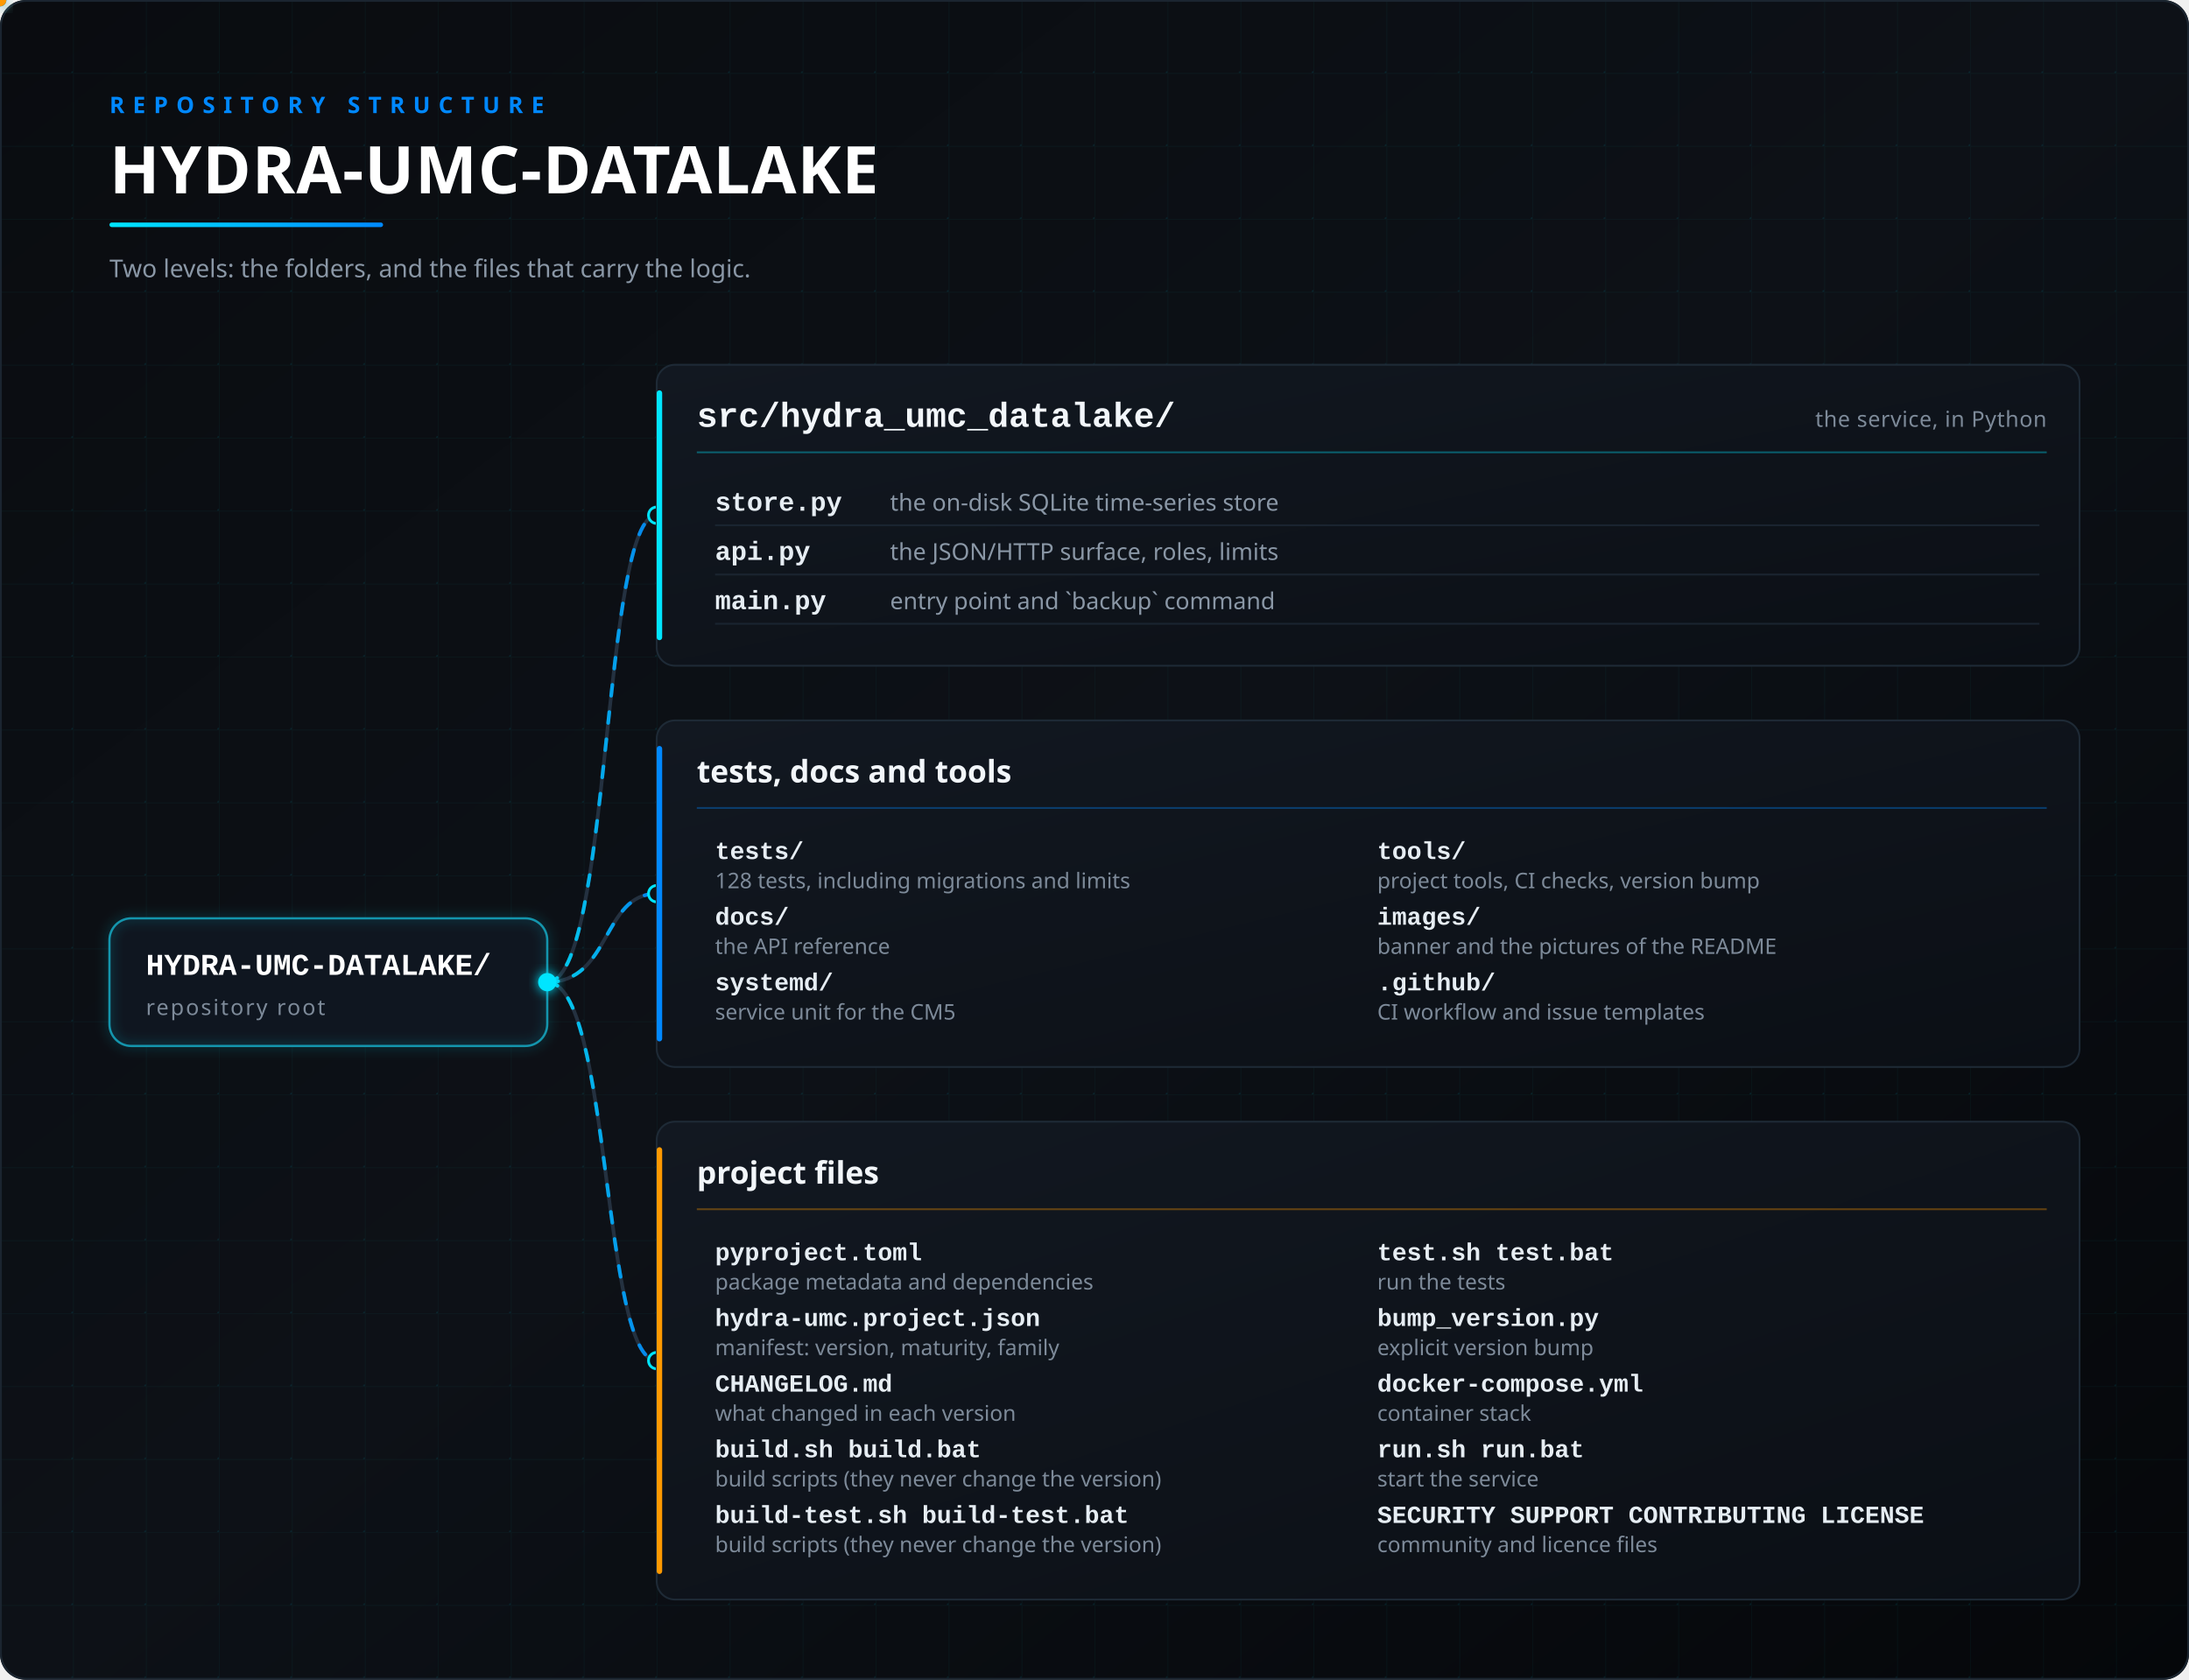
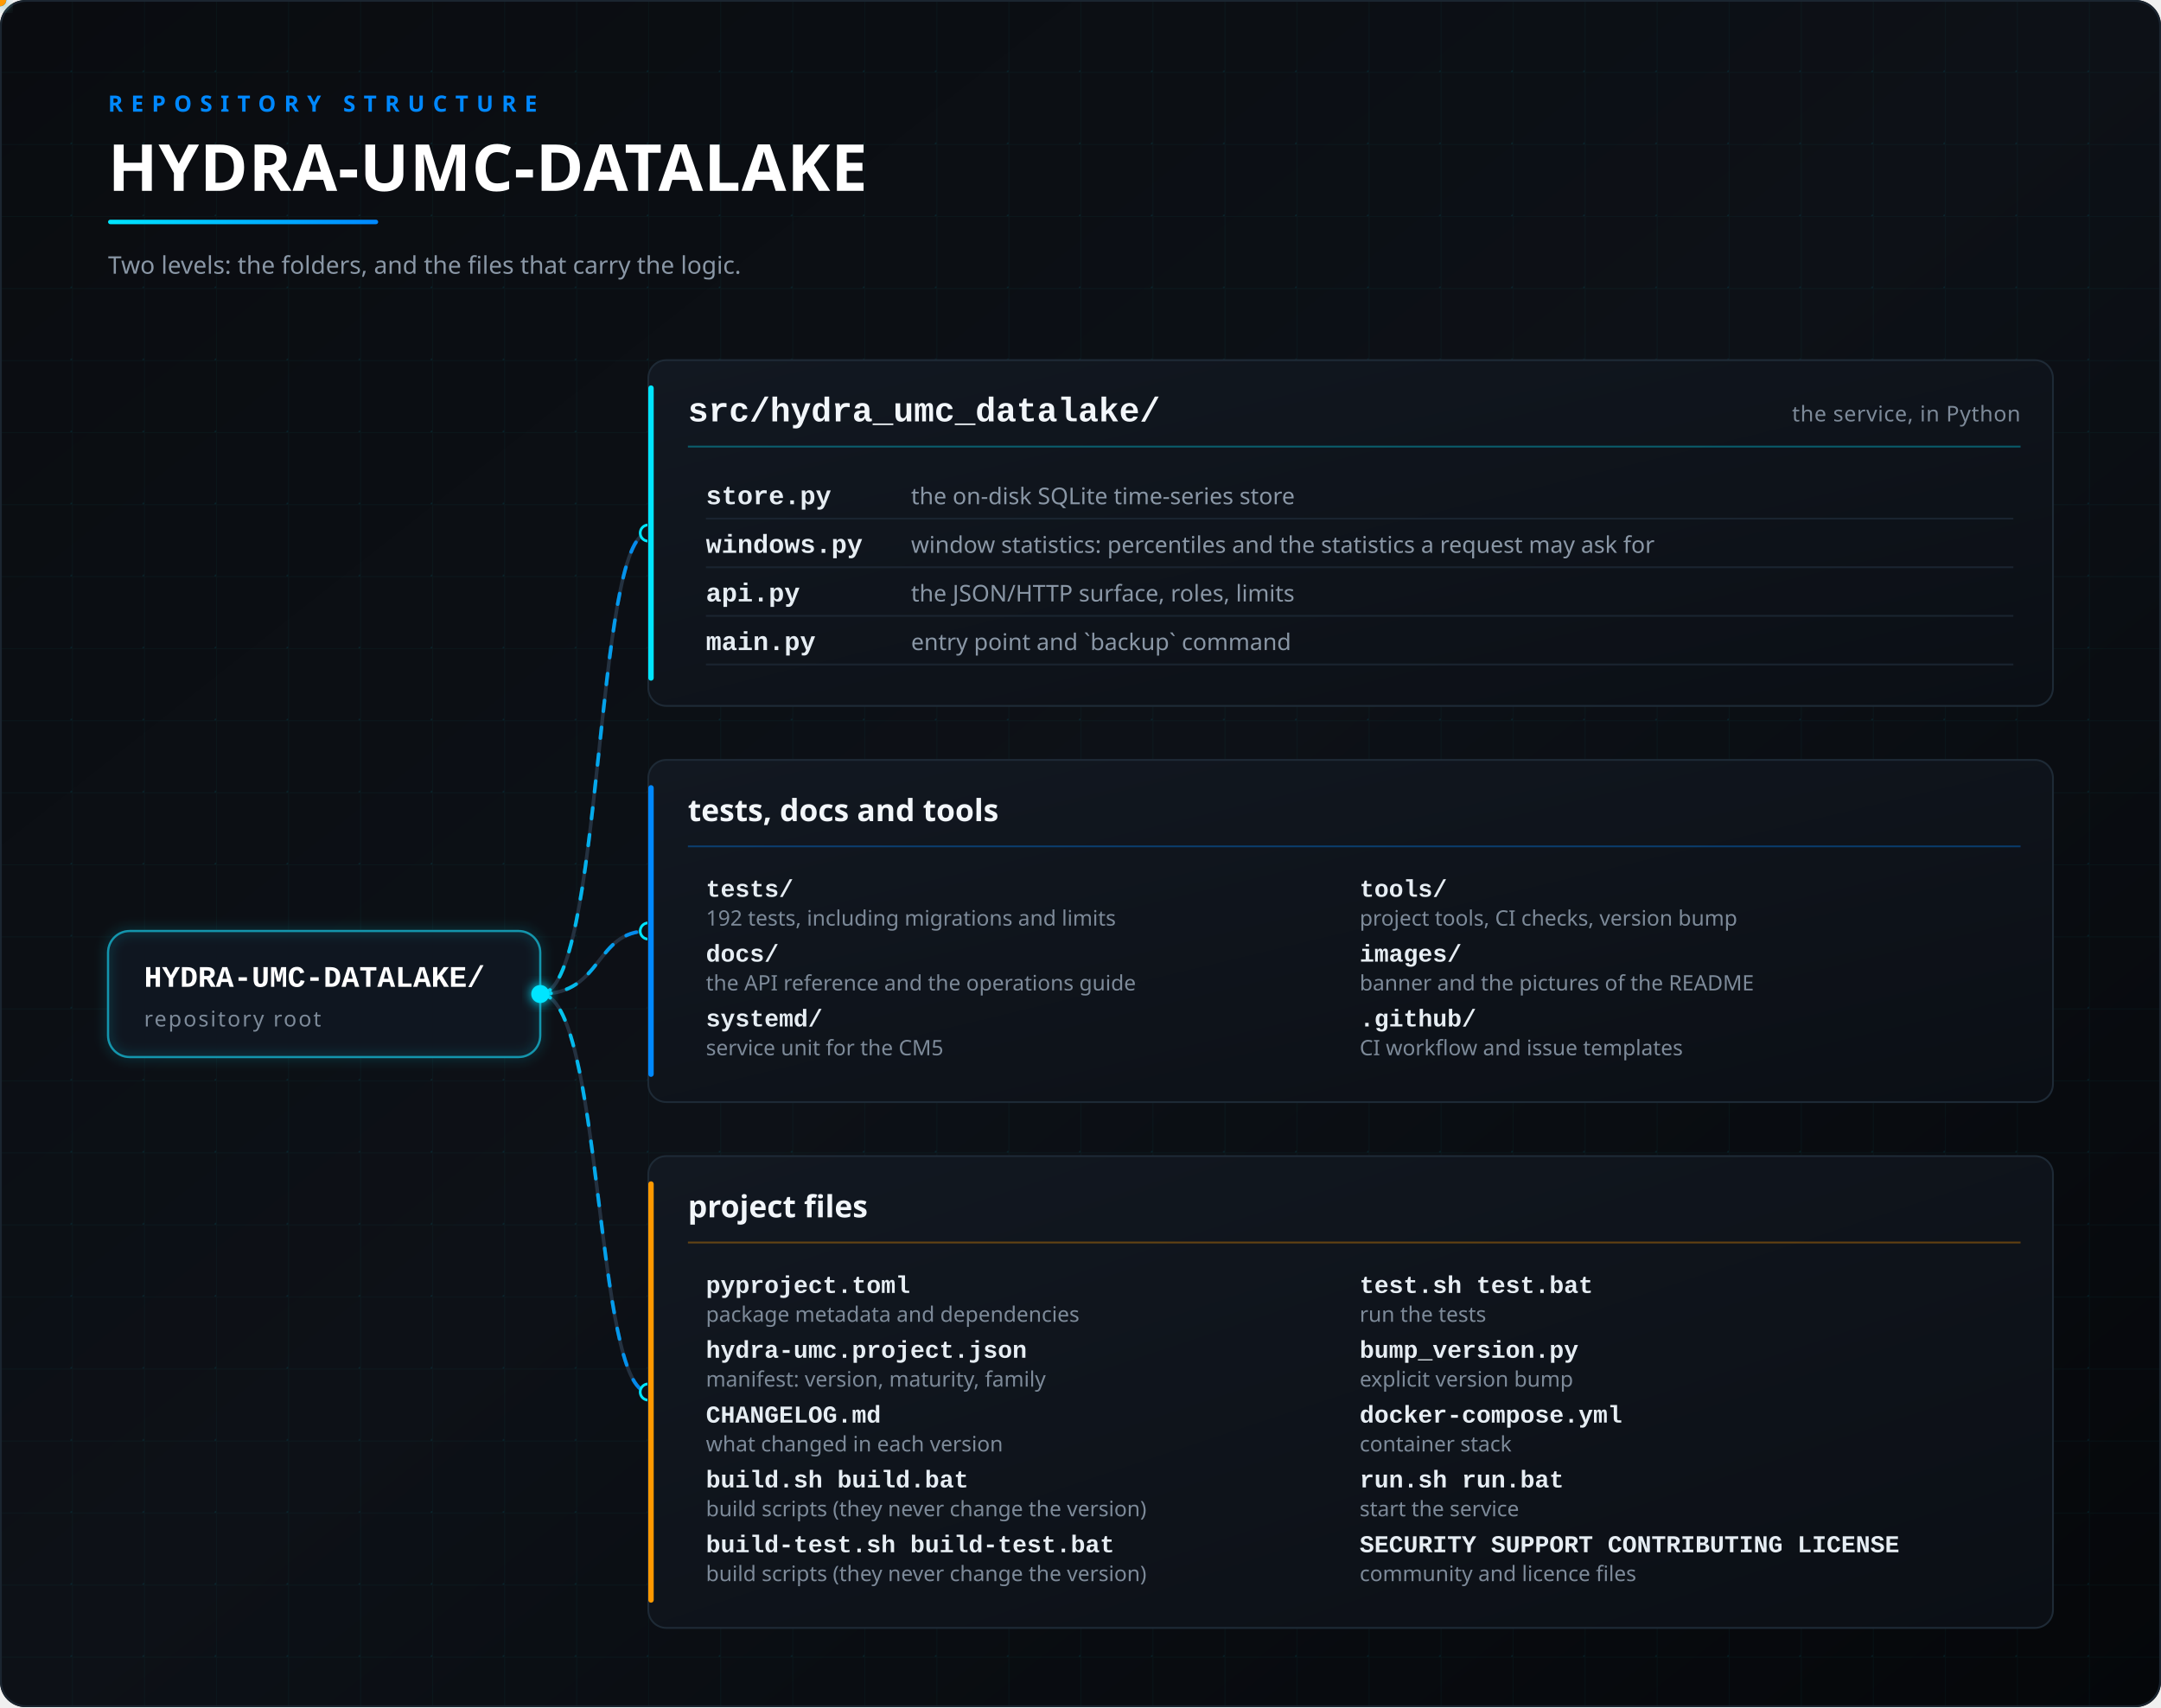
- <svg xmlns="http://www.w3.org/2000/svg" viewBox="0 0 1200 921" width="100%" role="img" aria-labelledby="t d">
+ <svg xmlns="http://www.w3.org/2000/svg" viewBox="0 0 1200 948" width="100%" role="img" aria-labelledby="t d">
  <defs>
    <linearGradient id="bg" x1="0" y1="0" x2="1" y2="1">
      <stop offset="0" stop-color="#0A0C10" />
      <stop offset="0.5" stop-color="#0D1117" />
      <stop offset="1" stop-color="#05070A" />
    </linearGradient>
    <linearGradient id="card" x1="0" y1="0" x2="1" y2="1">
      <stop offset="0" stop-color="#121821" />
      <stop offset="1" stop-color="#0B0F15" />
    </linearGradient>
    <linearGradient id="line" x1="0" y1="0" x2="1" y2="0">
      <stop offset="0" stop-color="#00E5FF" />
      <stop offset="1" stop-color="#0088FF" />
    </linearGradient>
    <filter id="glow" x="-50%" y="-50%" width="200%" height="200%">
      <feGaussianBlur stdDeviation="3" result="b" />
      <feMerge>
        <feMergeNode in="b" />
        <feMergeNode in="SourceGraphic" />
      </feMerge>
    </filter>
    <pattern id="grid" width="40" height="40" patternUnits="userSpaceOnUse">
      <path d="M40 0H0V40" fill="none" stroke="#00E5FF" stroke-opacity="0.035" />
      <circle cx="40" cy="40" r="1" fill="#00E5FF" fill-opacity="0.09" />
    </pattern>
  </defs>
-   <rect width="1200" height="921" rx="14" fill="url(#bg)" />
-   <rect width="1200" height="921" rx="14" fill="url(#grid)" />
-   <rect x="0.5" y="0.5" width="1199" height="920" rx="14" fill="none" stroke="#1B2530" />
+   <rect width="1200" height="948" rx="14" fill="url(#bg)" />
+   <rect width="1200" height="948" rx="14" fill="url(#grid)" />
+   <rect x="0.5" y="0.5" width="1199" height="947" rx="14" fill="none" stroke="#1B2530" />
  <text x="60" y="62" font-family="'Segoe UI','Noto Sans','Noto Sans CJK SC','Microsoft YaHei','Yu Gothic','Helvetica Neue',Helvetica,Arial,sans-serif" font-size="12.5" font-weight="600" fill="#0088FF" text-anchor="start" letter-spacing="4.5">REPOSITORY STRUCTURE</text>
  <text x="60" y="106" font-family="'Segoe UI','Noto Sans','Noto Sans CJK SC','Microsoft YaHei','Yu Gothic','Helvetica Neue',Helvetica,Arial,sans-serif" font-size="36" font-weight="700" fill="#FFFFFF" text-anchor="start" letter-spacing="0.5">HYDRA-UMC-DATALAKE</text>
  <rect x="60" y="122" width="150" height="2.5" rx="1.25" fill="url(#line)">
    <animate attributeName="width" values="40;150;150" keyTimes="0;0.4;1" dur="3s" repeatCount="indefinite" />
  </rect>
  <text x="60" y="152" font-family="'Segoe UI','Noto Sans','Noto Sans CJK SC','Microsoft YaHei','Yu Gothic','Helvetica Neue',Helvetica,Arial,sans-serif" font-size="13.5" font-weight="400" fill="#8A97A6" text-anchor="start">Two levels: the folders, and the files that carry the logic.</text>
-   <path id="c0" d="M300,538.5 C335,538.5 330,282.5 360,282.5" fill="none" stroke="#243140" stroke-width="2" />
-   <path d="M300,538.5 C335,538.5 330,282.5 360,282.5" fill="none" stroke="url(#line)" stroke-width="2" stroke-linecap="round" stroke-dasharray="6 9" opacity="0.9">
+   <path id="c0" d="M300,552 C335,552 330,296 360,296" fill="none" stroke="#243140" stroke-width="2" />
+   <path d="M300,552 C335,552 330,296 360,296" fill="none" stroke="url(#line)" stroke-width="2" stroke-linecap="round" stroke-dasharray="6 9" opacity="0.9">
    <animate attributeName="stroke-dashoffset" from="0" to="-30" dur="1.6s" repeatCount="indefinite" />
  </path>
-   <circle cx="360" cy="282.5" r="4.5" fill="#0D1117" stroke="#00E5FF" stroke-width="1.5" />
-   <path id="c1" d="M300,538.5 C335,538.5 330,490 360,490" fill="none" stroke="#243140" stroke-width="2" />
-   <path d="M300,538.5 C335,538.5 330,490 360,490" fill="none" stroke="url(#line)" stroke-width="2" stroke-linecap="round" stroke-dasharray="6 9" opacity="0.9">
+   <circle cx="360" cy="296" r="4.5" fill="#0D1117" stroke="#00E5FF" stroke-width="1.5" />
+   <path id="c1" d="M300,552 C335,552 330,517 360,517" fill="none" stroke="#243140" stroke-width="2" />
+   <path d="M300,552 C335,552 330,517 360,517" fill="none" stroke="url(#line)" stroke-width="2" stroke-linecap="round" stroke-dasharray="6 9" opacity="0.9">
    <animate attributeName="stroke-dashoffset" from="0" to="-30" dur="1.6s" repeatCount="indefinite" />
  </path>
-   <circle cx="360" cy="490" r="4.5" fill="#0D1117" stroke="#00E5FF" stroke-width="1.5" />
-   <path id="c2" d="M300,538.5 C335,538.5 330,746 360,746" fill="none" stroke="#243140" stroke-width="2" />
-   <path d="M300,538.5 C335,538.5 330,746 360,746" fill="none" stroke="url(#line)" stroke-width="2" stroke-linecap="round" stroke-dasharray="6 9" opacity="0.9">
+   <circle cx="360" cy="517" r="4.5" fill="#0D1117" stroke="#00E5FF" stroke-width="1.5" />
+   <path id="c2" d="M300,552 C335,552 330,773 360,773" fill="none" stroke="#243140" stroke-width="2" />
+   <path d="M300,552 C335,552 330,773 360,773" fill="none" stroke="url(#line)" stroke-width="2" stroke-linecap="round" stroke-dasharray="6 9" opacity="0.9">
    <animate attributeName="stroke-dashoffset" from="0" to="-30" dur="1.6s" repeatCount="indefinite" />
  </path>
-   <circle cx="360" cy="746" r="4.5" fill="#0D1117" stroke="#00E5FF" stroke-width="1.5" />
+   <circle cx="360" cy="773" r="4.5" fill="#0D1117" stroke="#00E5FF" stroke-width="1.5" />
  <circle r="3.5" fill="#00E5FF" filter="url(#glow)">
    <animateMotion dur="3.4s" repeatCount="indefinite">
      <mpath href="#c0" />
    </animateMotion>
  </circle>
  <circle r="3.5" fill="#0088FF" filter="url(#glow)">
    <animateMotion dur="4.2s" repeatCount="indefinite">
      <mpath href="#c1" />
    </animateMotion>
  </circle>
  <circle r="3.5" fill="#FF9900" filter="url(#glow)">
    <animateMotion dur="5.0s" repeatCount="indefinite">
      <mpath href="#c2" />
    </animateMotion>
  </circle>
-   <rect x="60" y="503.5" width="240" height="70" rx="12" fill="#0F1620" stroke="#2A3A4C" stroke-width="1.2" />
-   <rect x="60" y="503.5" width="240" height="70" rx="12" fill="none" stroke="#00E5FF" stroke-opacity="0.5" stroke-width="1.2" filter="url(#glow)">
+   <rect x="60" y="517" width="240" height="70" rx="12" fill="#0F1620" stroke="#2A3A4C" stroke-width="1.2" />
+   <rect x="60" y="517" width="240" height="70" rx="12" fill="none" stroke="#00E5FF" stroke-opacity="0.5" stroke-width="1.2" filter="url(#glow)">
    <animate attributeName="stroke-opacity" values="0.15;0.6;0.15" dur="3.6s" repeatCount="indefinite" />
  </rect>
-   <text x="80" y="534.5" font-family="'JetBrains Mono','Cascadia Code','SFMono-Regular',Consolas,'Liberation Mono',monospace" font-size="16.6" font-weight="700" fill="#FFFFFF" text-anchor="start">HYDRA-UMC-DATALAKE/</text>
-   <text x="80" y="556.5" font-family="'Segoe UI','Noto Sans','Noto Sans CJK SC','Microsoft YaHei','Yu Gothic','Helvetica Neue',Helvetica,Arial,sans-serif" font-size="12" font-weight="400" fill="#7D8A99" text-anchor="start" letter-spacing="1">repository root</text>
-   <circle cx="300" cy="538.5" r="5" fill="#00E5FF" filter="url(#glow)" />
-   <rect x="360" y="200" width="780" height="165" rx="10" fill="url(#card)" stroke="#1E2A36" stroke-width="1" />
-   <rect x="360" y="214" width="3" height="137" rx="1.5" fill="#00E5FF">
+   <text x="80" y="548" font-family="'JetBrains Mono','Cascadia Code','SFMono-Regular',Consolas,'Liberation Mono',monospace" font-size="16.6" font-weight="700" fill="#FFFFFF" text-anchor="start">HYDRA-UMC-DATALAKE/</text>
+   <text x="80" y="570" font-family="'Segoe UI','Noto Sans','Noto Sans CJK SC','Microsoft YaHei','Yu Gothic','Helvetica Neue',Helvetica,Arial,sans-serif" font-size="12" font-weight="400" fill="#7D8A99" text-anchor="start" letter-spacing="1">repository root</text>
+   <circle cx="300" cy="552" r="5" fill="#00E5FF" filter="url(#glow)" />
+   <rect x="360" y="200" width="780" height="192" rx="10" fill="url(#card)" stroke="#1E2A36" stroke-width="1" />
+   <rect x="360" y="214" width="3" height="164" rx="1.5" fill="#00E5FF">
    <animate attributeName="opacity" values="0.55;1;0.55" dur="4s" begin="0s" repeatCount="indefinite" />
  </rect>
  <text x="382" y="234" font-family="'JetBrains Mono','Cascadia Code','SFMono-Regular',Consolas,'Liberation Mono',monospace" font-size="19" font-weight="700" fill="#F2F6FA" text-anchor="start">src/hydra_umc_datalake/</text>
  <text x="1122" y="234" font-family="'Segoe UI','Noto Sans','Noto Sans CJK SC','Microsoft YaHei','Yu Gothic','Helvetica Neue',Helvetica,Arial,sans-serif" font-size="12" font-weight="400" fill="#7D8A99" text-anchor="end" letter-spacing="0.3">the service, in Python</text>
  <line x1="382" y1="248" x2="1122" y2="248" stroke="#00E5FF" stroke-opacity="0.35" stroke-width="1" />
  <text x="392" y="280" font-family="'JetBrains Mono','Cascadia Code','SFMono-Regular',Consolas,'Liberation Mono',monospace" font-size="14.5" font-weight="600" fill="#E6EDF3" text-anchor="start">store.py</text>
-   <text x="487.92" y="280" font-family="'Segoe UI','Noto Sans','Noto Sans CJK SC','Microsoft YaHei','Yu Gothic','Helvetica Neue',Helvetica,Arial,sans-serif" font-size="12.8" font-weight="400" fill="#8A97A6" text-anchor="start">the on-disk SQLite time-series store</text>
+   <text x="505.9" y="280" font-family="'Segoe UI','Noto Sans','Noto Sans CJK SC','Microsoft YaHei','Yu Gothic','Helvetica Neue',Helvetica,Arial,sans-serif" font-size="12.8" font-weight="400" fill="#8A97A6" text-anchor="start">the on-disk SQLite time-series store</text>
  <line x1="392" y1="288" x2="1118" y2="288" stroke="#1A2430" stroke-width="1" />
-   <text x="392" y="307" font-family="'JetBrains Mono','Cascadia Code','SFMono-Regular',Consolas,'Liberation Mono',monospace" font-size="14.5" font-weight="600" fill="#E6EDF3" text-anchor="start">api.py</text>
-   <text x="487.92" y="307" font-family="'Segoe UI','Noto Sans','Noto Sans CJK SC','Microsoft YaHei','Yu Gothic','Helvetica Neue',Helvetica,Arial,sans-serif" font-size="12.8" font-weight="400" fill="#8A97A6" text-anchor="start">the JSON/HTTP surface, roles, limits</text>
+   <text x="392" y="307" font-family="'JetBrains Mono','Cascadia Code','SFMono-Regular',Consolas,'Liberation Mono',monospace" font-size="14.5" font-weight="600" fill="#E6EDF3" text-anchor="start">windows.py</text>
+   <text x="505.9" y="307" font-family="'Segoe UI','Noto Sans','Noto Sans CJK SC','Microsoft YaHei','Yu Gothic','Helvetica Neue',Helvetica,Arial,sans-serif" font-size="12.8" font-weight="400" fill="#8A97A6" text-anchor="start">window statistics: percentiles and the statistics a request may ask for</text>
  <line x1="392" y1="315" x2="1118" y2="315" stroke="#1A2430" stroke-width="1" />
-   <text x="392" y="334" font-family="'JetBrains Mono','Cascadia Code','SFMono-Regular',Consolas,'Liberation Mono',monospace" font-size="14.5" font-weight="600" fill="#E6EDF3" text-anchor="start">main.py</text>
-   <text x="487.92" y="334" font-family="'Segoe UI','Noto Sans','Noto Sans CJK SC','Microsoft YaHei','Yu Gothic','Helvetica Neue',Helvetica,Arial,sans-serif" font-size="12.8" font-weight="400" fill="#8A97A6" text-anchor="start">entry point and `backup` command</text>
+   <text x="392" y="334" font-family="'JetBrains Mono','Cascadia Code','SFMono-Regular',Consolas,'Liberation Mono',monospace" font-size="14.5" font-weight="600" fill="#E6EDF3" text-anchor="start">api.py</text>
+   <text x="505.9" y="334" font-family="'Segoe UI','Noto Sans','Noto Sans CJK SC','Microsoft YaHei','Yu Gothic','Helvetica Neue',Helvetica,Arial,sans-serif" font-size="12.8" font-weight="400" fill="#8A97A6" text-anchor="start">the JSON/HTTP surface, roles, limits</text>
  <line x1="392" y1="342" x2="1118" y2="342" stroke="#1A2430" stroke-width="1" />
-   <rect x="360" y="395" width="780" height="190" rx="10" fill="url(#card)" stroke="#1E2A36" stroke-width="1" />
-   <rect x="360" y="409" width="3" height="162" rx="1.5" fill="#0088FF">
+   <text x="392" y="361" font-family="'JetBrains Mono','Cascadia Code','SFMono-Regular',Consolas,'Liberation Mono',monospace" font-size="14.5" font-weight="600" fill="#E6EDF3" text-anchor="start">main.py</text>
+   <text x="505.9" y="361" font-family="'Segoe UI','Noto Sans','Noto Sans CJK SC','Microsoft YaHei','Yu Gothic','Helvetica Neue',Helvetica,Arial,sans-serif" font-size="12.8" font-weight="400" fill="#8A97A6" text-anchor="start">entry point and `backup` command</text>
+   <line x1="392" y1="369" x2="1118" y2="369" stroke="#1A2430" stroke-width="1" />
+   <rect x="360" y="422" width="780" height="190" rx="10" fill="url(#card)" stroke="#1E2A36" stroke-width="1" />
+   <rect x="360" y="436" width="3" height="162" rx="1.5" fill="#0088FF">
    <animate attributeName="opacity" values="0.55;1;0.55" dur="4s" begin="0.6s" repeatCount="indefinite" />
  </rect>
-   <text x="382" y="429" font-family="'Segoe UI','Noto Sans','Noto Sans CJK SC','Microsoft YaHei','Yu Gothic','Helvetica Neue',Helvetica,Arial,sans-serif" font-size="17" font-weight="700" fill="#F2F6FA" text-anchor="start">tests, docs and tools</text>
-   <line x1="382" y1="443" x2="1122" y2="443" stroke="#0088FF" stroke-opacity="0.35" stroke-width="1" />
-   <text x="392" y="471" font-family="'JetBrains Mono','Cascadia Code','SFMono-Regular',Consolas,'Liberation Mono',monospace" font-size="13.5" font-weight="600" fill="#E6EDF3" text-anchor="start">tests/</text>
-   <text x="392" y="487" font-family="'Segoe UI','Noto Sans','Noto Sans CJK SC','Microsoft YaHei','Yu Gothic','Helvetica Neue',Helvetica,Arial,sans-serif" font-size="11.8" font-weight="400" fill="#7D8A99" text-anchor="start">128 tests, including migrations and limits</text>
-   <text x="392" y="507" font-family="'JetBrains Mono','Cascadia Code','SFMono-Regular',Consolas,'Liberation Mono',monospace" font-size="13.5" font-weight="600" fill="#E6EDF3" text-anchor="start">docs/</text>
-   <text x="392" y="523" font-family="'Segoe UI','Noto Sans','Noto Sans CJK SC','Microsoft YaHei','Yu Gothic','Helvetica Neue',Helvetica,Arial,sans-serif" font-size="11.8" font-weight="400" fill="#7D8A99" text-anchor="start">the API reference</text>
-   <text x="392" y="543" font-family="'JetBrains Mono','Cascadia Code','SFMono-Regular',Consolas,'Liberation Mono',monospace" font-size="13.5" font-weight="600" fill="#E6EDF3" text-anchor="start">systemd/</text>
-   <text x="392" y="559" font-family="'Segoe UI','Noto Sans','Noto Sans CJK SC','Microsoft YaHei','Yu Gothic','Helvetica Neue',Helvetica,Arial,sans-serif" font-size="11.8" font-weight="400" fill="#7D8A99" text-anchor="start">service unit for the CM5</text>
-   <text x="755" y="471" font-family="'JetBrains Mono','Cascadia Code','SFMono-Regular',Consolas,'Liberation Mono',monospace" font-size="13.5" font-weight="600" fill="#E6EDF3" text-anchor="start">tools/</text>
-   <text x="755" y="487" font-family="'Segoe UI','Noto Sans','Noto Sans CJK SC','Microsoft YaHei','Yu Gothic','Helvetica Neue',Helvetica,Arial,sans-serif" font-size="11.8" font-weight="400" fill="#7D8A99" text-anchor="start">project tools, CI checks, version bump</text>
-   <text x="755" y="507" font-family="'JetBrains Mono','Cascadia Code','SFMono-Regular',Consolas,'Liberation Mono',monospace" font-size="13.5" font-weight="600" fill="#E6EDF3" text-anchor="start">images/</text>
-   <text x="755" y="523" font-family="'Segoe UI','Noto Sans','Noto Sans CJK SC','Microsoft YaHei','Yu Gothic','Helvetica Neue',Helvetica,Arial,sans-serif" font-size="11.8" font-weight="400" fill="#7D8A99" text-anchor="start">banner and the pictures of the README</text>
-   <text x="755" y="543" font-family="'JetBrains Mono','Cascadia Code','SFMono-Regular',Consolas,'Liberation Mono',monospace" font-size="13.5" font-weight="600" fill="#E6EDF3" text-anchor="start">.github/</text>
-   <text x="755" y="559" font-family="'Segoe UI','Noto Sans','Noto Sans CJK SC','Microsoft YaHei','Yu Gothic','Helvetica Neue',Helvetica,Arial,sans-serif" font-size="11.8" font-weight="400" fill="#7D8A99" text-anchor="start">CI workflow and issue templates</text>
-   <rect x="360" y="615" width="780" height="262" rx="10" fill="url(#card)" stroke="#1E2A36" stroke-width="1" />
-   <rect x="360" y="629" width="3" height="234" rx="1.5" fill="#FF9900">
+   <text x="382" y="456" font-family="'Segoe UI','Noto Sans','Noto Sans CJK SC','Microsoft YaHei','Yu Gothic','Helvetica Neue',Helvetica,Arial,sans-serif" font-size="17" font-weight="700" fill="#F2F6FA" text-anchor="start">tests, docs and tools</text>
+   <line x1="382" y1="470" x2="1122" y2="470" stroke="#0088FF" stroke-opacity="0.35" stroke-width="1" />
+   <text x="392" y="498" font-family="'JetBrains Mono','Cascadia Code','SFMono-Regular',Consolas,'Liberation Mono',monospace" font-size="13.5" font-weight="600" fill="#E6EDF3" text-anchor="start">tests/</text>
+   <text x="392" y="514" font-family="'Segoe UI','Noto Sans','Noto Sans CJK SC','Microsoft YaHei','Yu Gothic','Helvetica Neue',Helvetica,Arial,sans-serif" font-size="11.8" font-weight="400" fill="#7D8A99" text-anchor="start">192 tests, including migrations and limits</text>
+   <text x="392" y="534" font-family="'JetBrains Mono','Cascadia Code','SFMono-Regular',Consolas,'Liberation Mono',monospace" font-size="13.5" font-weight="600" fill="#E6EDF3" text-anchor="start">docs/</text>
+   <text x="392" y="550" font-family="'Segoe UI','Noto Sans','Noto Sans CJK SC','Microsoft YaHei','Yu Gothic','Helvetica Neue',Helvetica,Arial,sans-serif" font-size="11.8" font-weight="400" fill="#7D8A99" text-anchor="start">the API reference and the operations guide</text>
+   <text x="392" y="570" font-family="'JetBrains Mono','Cascadia Code','SFMono-Regular',Consolas,'Liberation Mono',monospace" font-size="13.5" font-weight="600" fill="#E6EDF3" text-anchor="start">systemd/</text>
+   <text x="392" y="586" font-family="'Segoe UI','Noto Sans','Noto Sans CJK SC','Microsoft YaHei','Yu Gothic','Helvetica Neue',Helvetica,Arial,sans-serif" font-size="11.8" font-weight="400" fill="#7D8A99" text-anchor="start">service unit for the CM5</text>
+   <text x="755" y="498" font-family="'JetBrains Mono','Cascadia Code','SFMono-Regular',Consolas,'Liberation Mono',monospace" font-size="13.5" font-weight="600" fill="#E6EDF3" text-anchor="start">tools/</text>
+   <text x="755" y="514" font-family="'Segoe UI','Noto Sans','Noto Sans CJK SC','Microsoft YaHei','Yu Gothic','Helvetica Neue',Helvetica,Arial,sans-serif" font-size="11.8" font-weight="400" fill="#7D8A99" text-anchor="start">project tools, CI checks, version bump</text>
+   <text x="755" y="534" font-family="'JetBrains Mono','Cascadia Code','SFMono-Regular',Consolas,'Liberation Mono',monospace" font-size="13.5" font-weight="600" fill="#E6EDF3" text-anchor="start">images/</text>
+   <text x="755" y="550" font-family="'Segoe UI','Noto Sans','Noto Sans CJK SC','Microsoft YaHei','Yu Gothic','Helvetica Neue',Helvetica,Arial,sans-serif" font-size="11.8" font-weight="400" fill="#7D8A99" text-anchor="start">banner and the pictures of the README</text>
+   <text x="755" y="570" font-family="'JetBrains Mono','Cascadia Code','SFMono-Regular',Consolas,'Liberation Mono',monospace" font-size="13.5" font-weight="600" fill="#E6EDF3" text-anchor="start">.github/</text>
+   <text x="755" y="586" font-family="'Segoe UI','Noto Sans','Noto Sans CJK SC','Microsoft YaHei','Yu Gothic','Helvetica Neue',Helvetica,Arial,sans-serif" font-size="11.8" font-weight="400" fill="#7D8A99" text-anchor="start">CI workflow and issue templates</text>
+   <rect x="360" y="642" width="780" height="262" rx="10" fill="url(#card)" stroke="#1E2A36" stroke-width="1" />
+   <rect x="360" y="656" width="3" height="234" rx="1.5" fill="#FF9900">
    <animate attributeName="opacity" values="0.55;1;0.55" dur="4s" begin="1.2s" repeatCount="indefinite" />
  </rect>
-   <text x="382" y="649" font-family="'Segoe UI','Noto Sans','Noto Sans CJK SC','Microsoft YaHei','Yu Gothic','Helvetica Neue',Helvetica,Arial,sans-serif" font-size="17" font-weight="700" fill="#F2F6FA" text-anchor="start">project files</text>
-   <line x1="382" y1="663" x2="1122" y2="663" stroke="#FF9900" stroke-opacity="0.35" stroke-width="1" />
-   <text x="392" y="691" font-family="'JetBrains Mono','Cascadia Code','SFMono-Regular',Consolas,'Liberation Mono',monospace" font-size="13.5" font-weight="600" fill="#E6EDF3" text-anchor="start">pyproject.toml</text>
-   <text x="392" y="707" font-family="'Segoe UI','Noto Sans','Noto Sans CJK SC','Microsoft YaHei','Yu Gothic','Helvetica Neue',Helvetica,Arial,sans-serif" font-size="11.8" font-weight="400" fill="#7D8A99" text-anchor="start">package metadata and dependencies</text>
-   <text x="392" y="727" font-family="'JetBrains Mono','Cascadia Code','SFMono-Regular',Consolas,'Liberation Mono',monospace" font-size="13.5" font-weight="600" fill="#E6EDF3" text-anchor="start">hydra-umc.project.json</text>
-   <text x="392" y="743" font-family="'Segoe UI','Noto Sans','Noto Sans CJK SC','Microsoft YaHei','Yu Gothic','Helvetica Neue',Helvetica,Arial,sans-serif" font-size="11.8" font-weight="400" fill="#7D8A99" text-anchor="start">manifest: version, maturity, family</text>
-   <text x="392" y="763" font-family="'JetBrains Mono','Cascadia Code','SFMono-Regular',Consolas,'Liberation Mono',monospace" font-size="13.5" font-weight="600" fill="#E6EDF3" text-anchor="start">CHANGELOG.md</text>
-   <text x="392" y="779" font-family="'Segoe UI','Noto Sans','Noto Sans CJK SC','Microsoft YaHei','Yu Gothic','Helvetica Neue',Helvetica,Arial,sans-serif" font-size="11.8" font-weight="400" fill="#7D8A99" text-anchor="start">what changed in each version</text>
-   <text x="392" y="799" font-family="'JetBrains Mono','Cascadia Code','SFMono-Regular',Consolas,'Liberation Mono',monospace" font-size="13.5" font-weight="600" fill="#E6EDF3" text-anchor="start">build.sh  build.bat</text>
-   <text x="392" y="815" font-family="'Segoe UI','Noto Sans','Noto Sans CJK SC','Microsoft YaHei','Yu Gothic','Helvetica Neue',Helvetica,Arial,sans-serif" font-size="11.8" font-weight="400" fill="#7D8A99" text-anchor="start">build scripts (they never change the version)</text>
-   <text x="392" y="835" font-family="'JetBrains Mono','Cascadia Code','SFMono-Regular',Consolas,'Liberation Mono',monospace" font-size="13.5" font-weight="600" fill="#E6EDF3" text-anchor="start">build-test.sh  build-test.bat</text>
-   <text x="392" y="851" font-family="'Segoe UI','Noto Sans','Noto Sans CJK SC','Microsoft YaHei','Yu Gothic','Helvetica Neue',Helvetica,Arial,sans-serif" font-size="11.8" font-weight="400" fill="#7D8A99" text-anchor="start">build scripts (they never change the version)</text>
-   <text x="755" y="691" font-family="'JetBrains Mono','Cascadia Code','SFMono-Regular',Consolas,'Liberation Mono',monospace" font-size="13.5" font-weight="600" fill="#E6EDF3" text-anchor="start">test.sh  test.bat</text>
-   <text x="755" y="707" font-family="'Segoe UI','Noto Sans','Noto Sans CJK SC','Microsoft YaHei','Yu Gothic','Helvetica Neue',Helvetica,Arial,sans-serif" font-size="11.8" font-weight="400" fill="#7D8A99" text-anchor="start">run the tests</text>
-   <text x="755" y="727" font-family="'JetBrains Mono','Cascadia Code','SFMono-Regular',Consolas,'Liberation Mono',monospace" font-size="13.5" font-weight="600" fill="#E6EDF3" text-anchor="start">bump_version.py</text>
-   <text x="755" y="743" font-family="'Segoe UI','Noto Sans','Noto Sans CJK SC','Microsoft YaHei','Yu Gothic','Helvetica Neue',Helvetica,Arial,sans-serif" font-size="11.8" font-weight="400" fill="#7D8A99" text-anchor="start">explicit version bump</text>
-   <text x="755" y="763" font-family="'JetBrains Mono','Cascadia Code','SFMono-Regular',Consolas,'Liberation Mono',monospace" font-size="13.5" font-weight="600" fill="#E6EDF3" text-anchor="start">docker-compose.yml</text>
-   <text x="755" y="779" font-family="'Segoe UI','Noto Sans','Noto Sans CJK SC','Microsoft YaHei','Yu Gothic','Helvetica Neue',Helvetica,Arial,sans-serif" font-size="11.8" font-weight="400" fill="#7D8A99" text-anchor="start">container stack</text>
-   <text x="755" y="799" font-family="'JetBrains Mono','Cascadia Code','SFMono-Regular',Consolas,'Liberation Mono',monospace" font-size="13.5" font-weight="600" fill="#E6EDF3" text-anchor="start">run.sh  run.bat</text>
-   <text x="755" y="815" font-family="'Segoe UI','Noto Sans','Noto Sans CJK SC','Microsoft YaHei','Yu Gothic','Helvetica Neue',Helvetica,Arial,sans-serif" font-size="11.8" font-weight="400" fill="#7D8A99" text-anchor="start">start the service</text>
-   <text x="755" y="835" font-family="'JetBrains Mono','Cascadia Code','SFMono-Regular',Consolas,'Liberation Mono',monospace" font-size="13.5" font-weight="600" fill="#E6EDF3" text-anchor="start">SECURITY  SUPPORT  CONTRIBUTING  LICENSE</text>
-   <text x="755" y="851" font-family="'Segoe UI','Noto Sans','Noto Sans CJK SC','Microsoft YaHei','Yu Gothic','Helvetica Neue',Helvetica,Arial,sans-serif" font-size="11.8" font-weight="400" fill="#7D8A99" text-anchor="start">community and licence files</text>
+   <text x="382" y="676" font-family="'Segoe UI','Noto Sans','Noto Sans CJK SC','Microsoft YaHei','Yu Gothic','Helvetica Neue',Helvetica,Arial,sans-serif" font-size="17" font-weight="700" fill="#F2F6FA" text-anchor="start">project files</text>
+   <line x1="382" y1="690" x2="1122" y2="690" stroke="#FF9900" stroke-opacity="0.35" stroke-width="1" />
+   <text x="392" y="718" font-family="'JetBrains Mono','Cascadia Code','SFMono-Regular',Consolas,'Liberation Mono',monospace" font-size="13.5" font-weight="600" fill="#E6EDF3" text-anchor="start">pyproject.toml</text>
+   <text x="392" y="734" font-family="'Segoe UI','Noto Sans','Noto Sans CJK SC','Microsoft YaHei','Yu Gothic','Helvetica Neue',Helvetica,Arial,sans-serif" font-size="11.8" font-weight="400" fill="#7D8A99" text-anchor="start">package metadata and dependencies</text>
+   <text x="392" y="754" font-family="'JetBrains Mono','Cascadia Code','SFMono-Regular',Consolas,'Liberation Mono',monospace" font-size="13.5" font-weight="600" fill="#E6EDF3" text-anchor="start">hydra-umc.project.json</text>
+   <text x="392" y="770" font-family="'Segoe UI','Noto Sans','Noto Sans CJK SC','Microsoft YaHei','Yu Gothic','Helvetica Neue',Helvetica,Arial,sans-serif" font-size="11.8" font-weight="400" fill="#7D8A99" text-anchor="start">manifest: version, maturity, family</text>
+   <text x="392" y="790" font-family="'JetBrains Mono','Cascadia Code','SFMono-Regular',Consolas,'Liberation Mono',monospace" font-size="13.5" font-weight="600" fill="#E6EDF3" text-anchor="start">CHANGELOG.md</text>
+   <text x="392" y="806" font-family="'Segoe UI','Noto Sans','Noto Sans CJK SC','Microsoft YaHei','Yu Gothic','Helvetica Neue',Helvetica,Arial,sans-serif" font-size="11.8" font-weight="400" fill="#7D8A99" text-anchor="start">what changed in each version</text>
+   <text x="392" y="826" font-family="'JetBrains Mono','Cascadia Code','SFMono-Regular',Consolas,'Liberation Mono',monospace" font-size="13.5" font-weight="600" fill="#E6EDF3" text-anchor="start">build.sh  build.bat</text>
+   <text x="392" y="842" font-family="'Segoe UI','Noto Sans','Noto Sans CJK SC','Microsoft YaHei','Yu Gothic','Helvetica Neue',Helvetica,Arial,sans-serif" font-size="11.8" font-weight="400" fill="#7D8A99" text-anchor="start">build scripts (they never change the version)</text>
+   <text x="392" y="862" font-family="'JetBrains Mono','Cascadia Code','SFMono-Regular',Consolas,'Liberation Mono',monospace" font-size="13.5" font-weight="600" fill="#E6EDF3" text-anchor="start">build-test.sh  build-test.bat</text>
+   <text x="392" y="878" font-family="'Segoe UI','Noto Sans','Noto Sans CJK SC','Microsoft YaHei','Yu Gothic','Helvetica Neue',Helvetica,Arial,sans-serif" font-size="11.8" font-weight="400" fill="#7D8A99" text-anchor="start">build scripts (they never change the version)</text>
+   <text x="755" y="718" font-family="'JetBrains Mono','Cascadia Code','SFMono-Regular',Consolas,'Liberation Mono',monospace" font-size="13.5" font-weight="600" fill="#E6EDF3" text-anchor="start">test.sh  test.bat</text>
+   <text x="755" y="734" font-family="'Segoe UI','Noto Sans','Noto Sans CJK SC','Microsoft YaHei','Yu Gothic','Helvetica Neue',Helvetica,Arial,sans-serif" font-size="11.8" font-weight="400" fill="#7D8A99" text-anchor="start">run the tests</text>
+   <text x="755" y="754" font-family="'JetBrains Mono','Cascadia Code','SFMono-Regular',Consolas,'Liberation Mono',monospace" font-size="13.5" font-weight="600" fill="#E6EDF3" text-anchor="start">bump_version.py</text>
+   <text x="755" y="770" font-family="'Segoe UI','Noto Sans','Noto Sans CJK SC','Microsoft YaHei','Yu Gothic','Helvetica Neue',Helvetica,Arial,sans-serif" font-size="11.8" font-weight="400" fill="#7D8A99" text-anchor="start">explicit version bump</text>
+   <text x="755" y="790" font-family="'JetBrains Mono','Cascadia Code','SFMono-Regular',Consolas,'Liberation Mono',monospace" font-size="13.5" font-weight="600" fill="#E6EDF3" text-anchor="start">docker-compose.yml</text>
+   <text x="755" y="806" font-family="'Segoe UI','Noto Sans','Noto Sans CJK SC','Microsoft YaHei','Yu Gothic','Helvetica Neue',Helvetica,Arial,sans-serif" font-size="11.8" font-weight="400" fill="#7D8A99" text-anchor="start">container stack</text>
+   <text x="755" y="826" font-family="'JetBrains Mono','Cascadia Code','SFMono-Regular',Consolas,'Liberation Mono',monospace" font-size="13.5" font-weight="600" fill="#E6EDF3" text-anchor="start">run.sh  run.bat</text>
+   <text x="755" y="842" font-family="'Segoe UI','Noto Sans','Noto Sans CJK SC','Microsoft YaHei','Yu Gothic','Helvetica Neue',Helvetica,Arial,sans-serif" font-size="11.8" font-weight="400" fill="#7D8A99" text-anchor="start">start the service</text>
+   <text x="755" y="862" font-family="'JetBrains Mono','Cascadia Code','SFMono-Regular',Consolas,'Liberation Mono',monospace" font-size="13.5" font-weight="600" fill="#E6EDF3" text-anchor="start">SECURITY  SUPPORT  CONTRIBUTING  LICENSE</text>
+   <text x="755" y="878" font-family="'Segoe UI','Noto Sans','Noto Sans CJK SC','Microsoft YaHei','Yu Gothic','Helvetica Neue',Helvetica,Arial,sans-serif" font-size="11.8" font-weight="400" fill="#7D8A99" text-anchor="start">community and licence files</text>
</svg>
